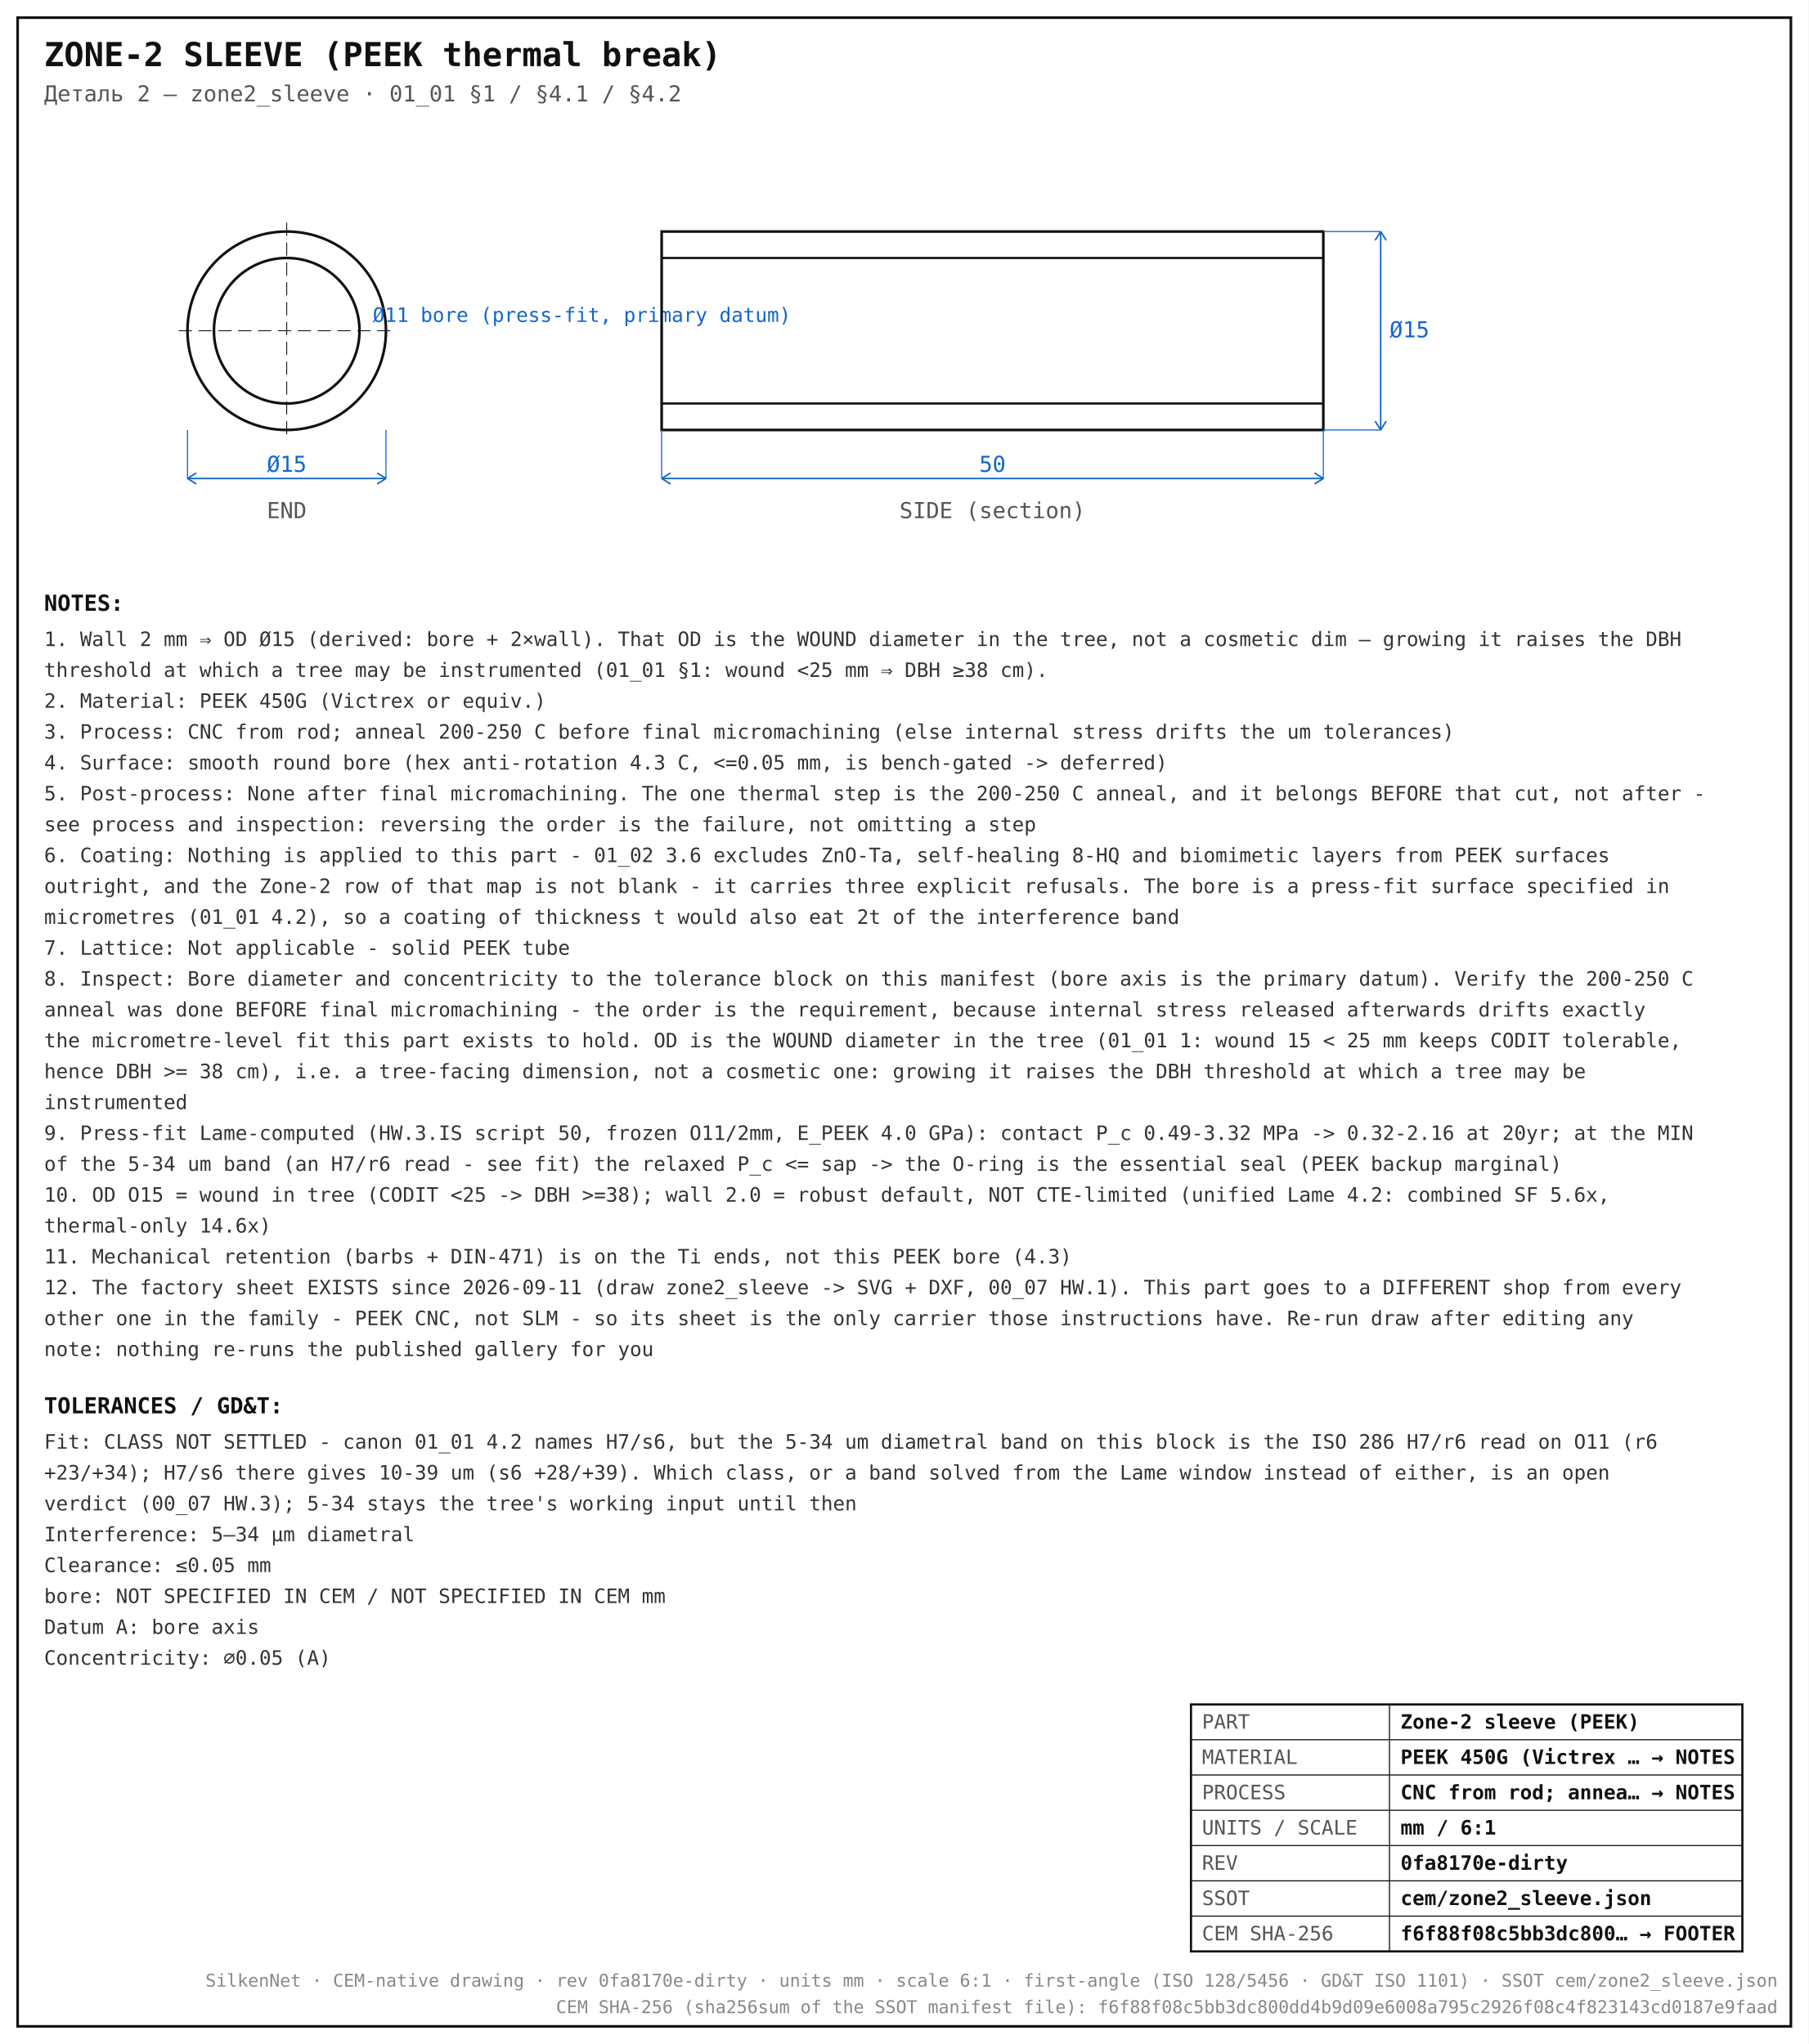
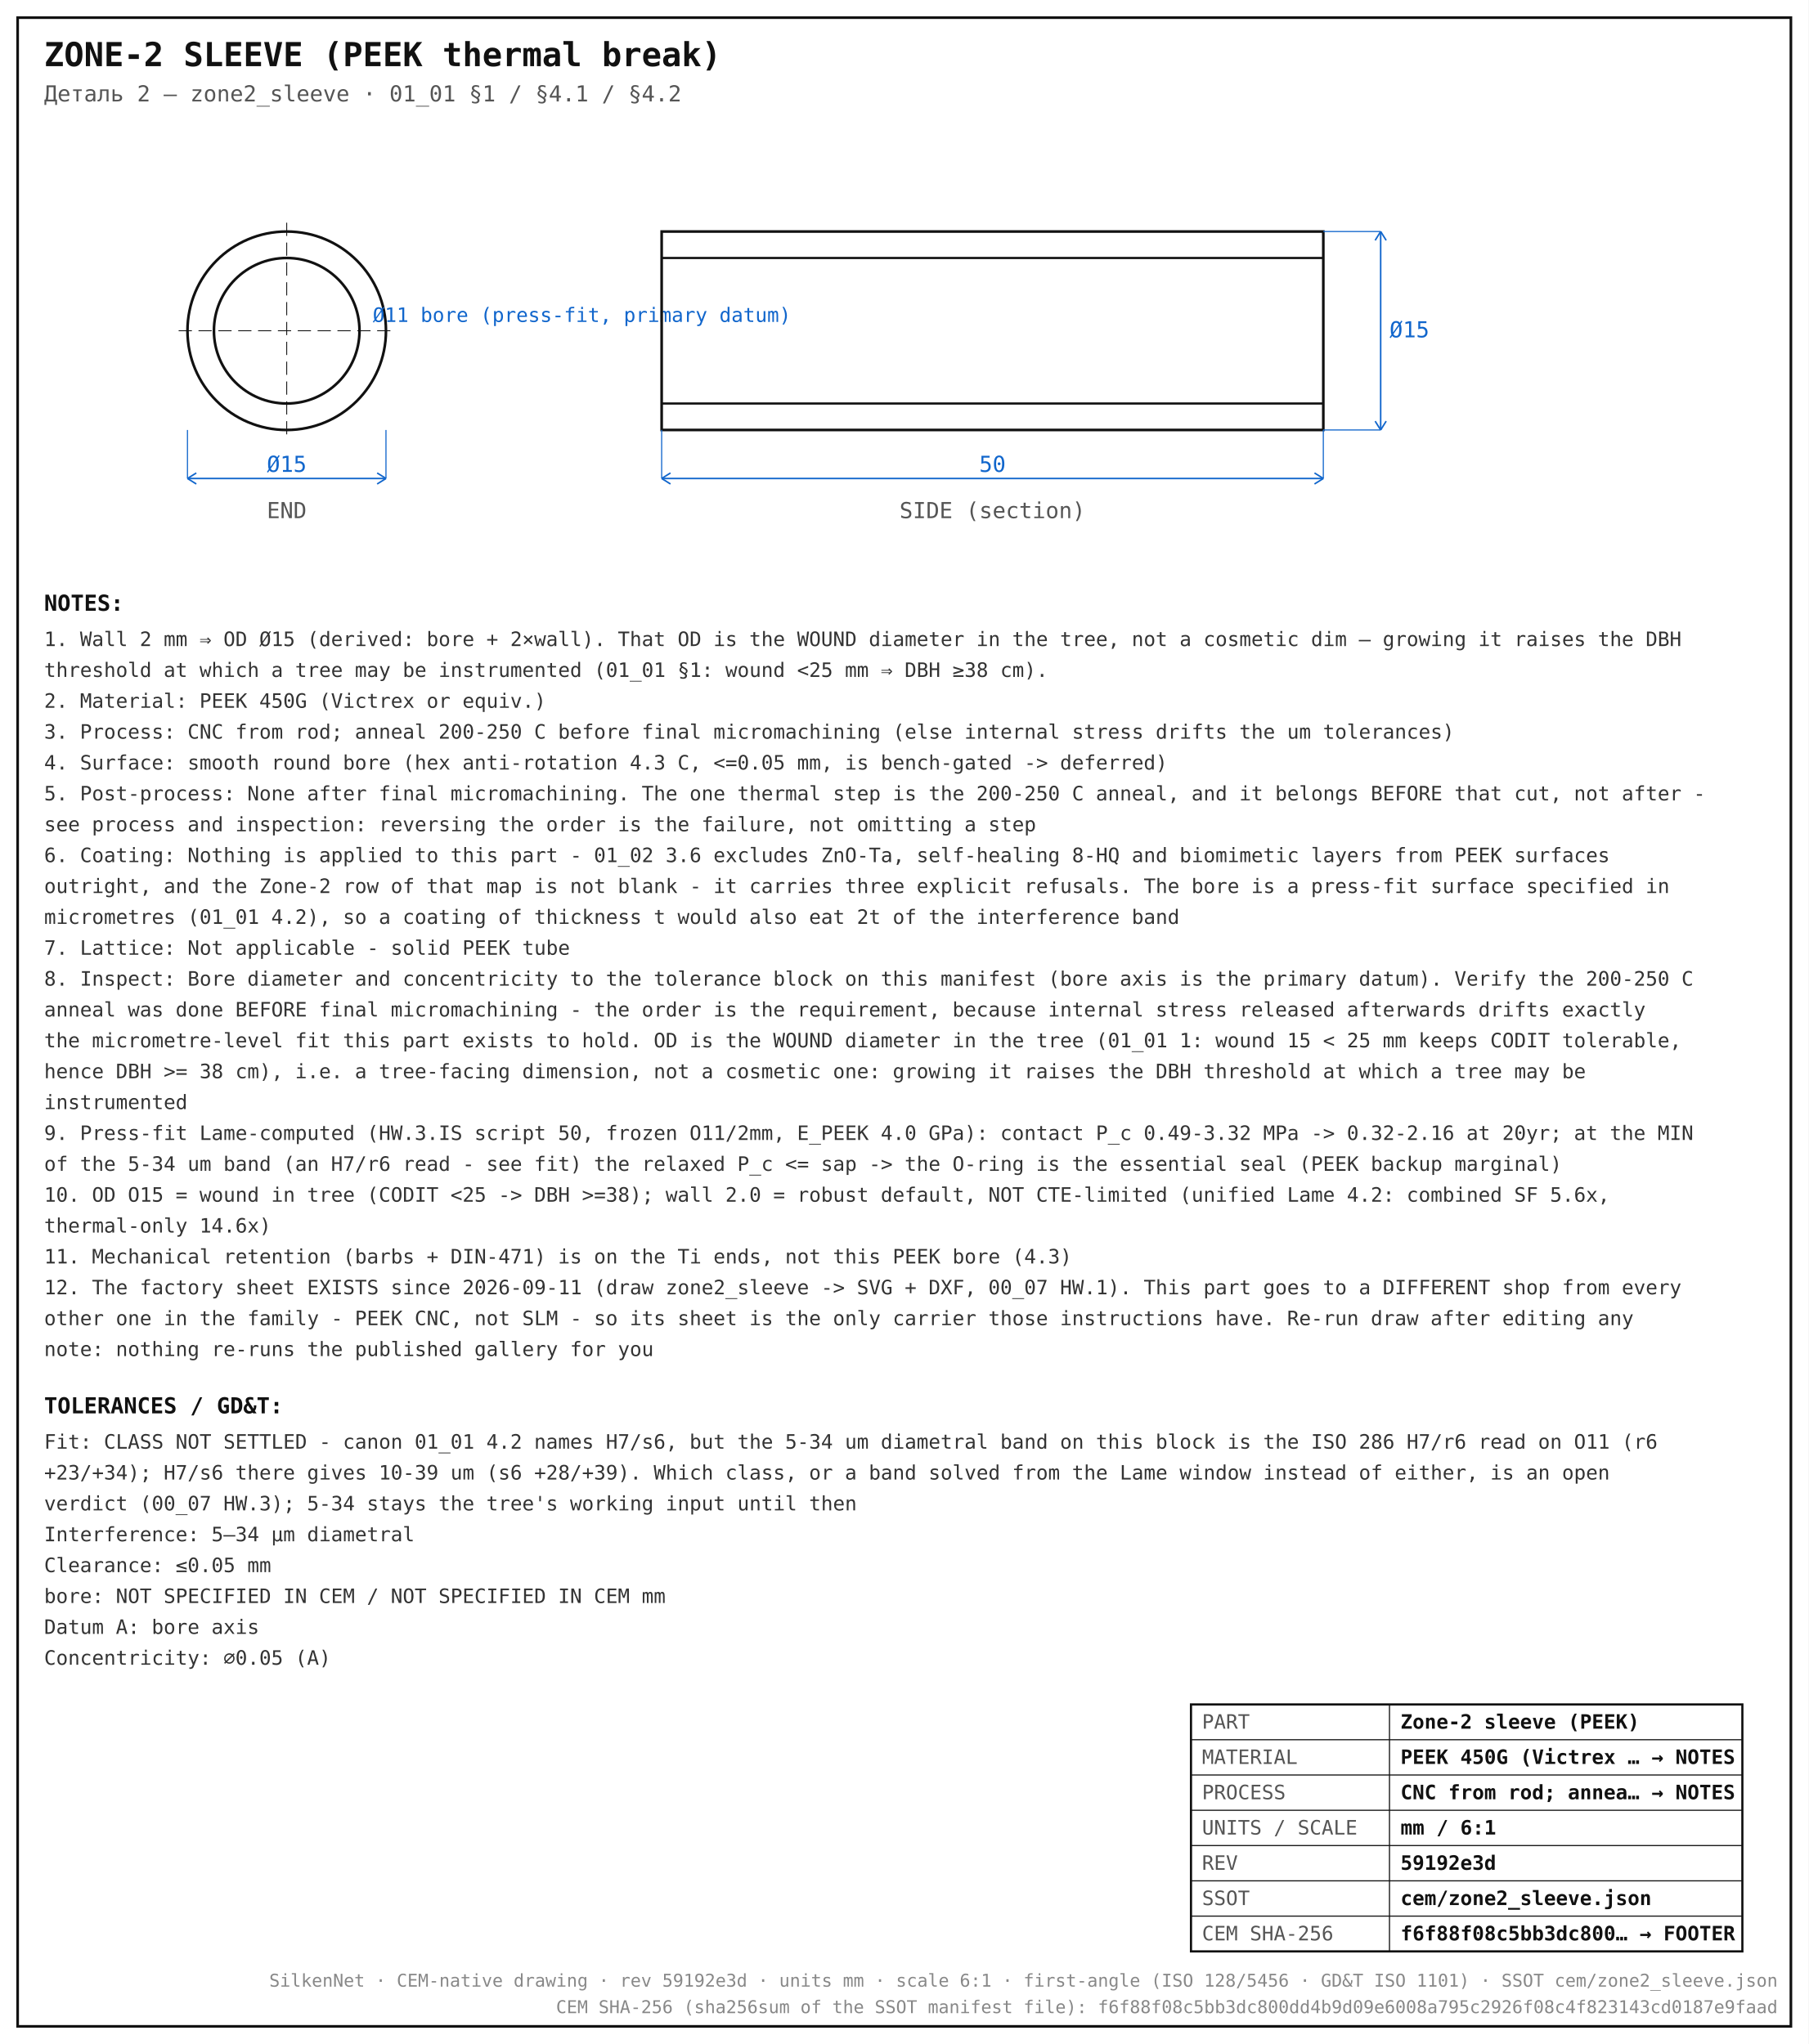
<svg xmlns="http://www.w3.org/2000/svg" width="820" height="927" viewBox="0 0 820 927">
  <rect x="0" y="0" width="820" height="927" fill="white" />
  <rect x="8" y="8" width="804" height="911" fill="none" stroke="#111" stroke-width="1.2" />
  <text x="20" y="30" font-family="monospace" font-size="15" text-anchor="start" fill="#111" font-weight="bold">ZONE-2 SLEEVE  (PEEK thermal break)</text>
  <text x="20" y="46" font-family="monospace" font-size="10" text-anchor="start" fill="#555" font-weight="normal">Деталь 2 — zone2_sleeve · 01_01 §1 / §4.1 / §4.2</text>
  <circle cx="130" cy="150" r="45" fill="none" stroke="#111" stroke-width="1.2" />
  <circle cx="130" cy="150" r="33" fill="none" stroke="#111" stroke-width="1.2" />
  <line x1="81" y1="150" x2="179" y2="150" stroke="#111" stroke-width="0.4" stroke-dasharray="6 3" />
  <line x1="130" y1="101" x2="130" y2="199" stroke="#111" stroke-width="0.4" stroke-dasharray="6 3" />
  <text x="130" y="235" font-family="monospace" font-size="10" text-anchor="middle" fill="#555" font-weight="normal">END</text>
  <line x1="85" y1="195" x2="85" y2="217" stroke="#1166cc" stroke-width="0.5" />
  <line x1="175" y1="195" x2="175" y2="217" stroke="#1166cc" stroke-width="0.5" />
  <line x1="85" y1="217" x2="175" y2="217" stroke="#1166cc" stroke-width="0.7" />
  <line x1="85" y1="217" x2="89" y2="214.5" stroke="#1166cc" stroke-width="0.7" />
  <line x1="85" y1="217" x2="89" y2="219.5" stroke="#1166cc" stroke-width="0.7" />
  <line x1="175" y1="217" x2="171" y2="214.5" stroke="#1166cc" stroke-width="0.7" />
  <line x1="175" y1="217" x2="171" y2="219.5" stroke="#1166cc" stroke-width="0.7" />
  <text x="130" y="214" font-family="monospace" font-size="10" text-anchor="middle" fill="#1166cc" font-weight="normal">Ø15</text>
  <text x="169" y="146" font-family="monospace" font-size="9" text-anchor="start" fill="#1166cc" font-weight="normal">Ø11 bore (press-fit, primary datum)</text>
  <rect x="300" y="105" width="300" height="90" fill="none" stroke="#111" stroke-width="1.2" />
  <line x1="300" y1="117" x2="600" y2="117" stroke="#111" stroke-width="1" />
  <line x1="300" y1="183" x2="600" y2="183" stroke="#111" stroke-width="1" />
  <text x="450" y="235" font-family="monospace" font-size="10" text-anchor="middle" fill="#555" font-weight="normal">SIDE (section)</text>
  <line x1="300" y1="195" x2="300" y2="217" stroke="#1166cc" stroke-width="0.5" />
  <line x1="600" y1="195" x2="600" y2="217" stroke="#1166cc" stroke-width="0.5" />
  <line x1="300" y1="217" x2="600" y2="217" stroke="#1166cc" stroke-width="0.7" />
  <line x1="300" y1="217" x2="304" y2="214.5" stroke="#1166cc" stroke-width="0.7" />
  <line x1="300" y1="217" x2="304" y2="219.5" stroke="#1166cc" stroke-width="0.7" />
  <line x1="600" y1="217" x2="596" y2="214.5" stroke="#1166cc" stroke-width="0.7" />
  <line x1="600" y1="217" x2="596" y2="219.5" stroke="#1166cc" stroke-width="0.7" />
  <text x="450" y="214" font-family="monospace" font-size="10" text-anchor="middle" fill="#1166cc" font-weight="normal">50</text>
  <line x1="600" y1="105" x2="626" y2="105" stroke="#1166cc" stroke-width="0.5" />
  <line x1="600" y1="195" x2="626" y2="195" stroke="#1166cc" stroke-width="0.5" />
  <line x1="626" y1="105" x2="626" y2="195" stroke="#1166cc" stroke-width="0.7" />
  <line x1="626" y1="105" x2="623.5" y2="109" stroke="#1166cc" stroke-width="0.7" />
  <line x1="626" y1="105" x2="628.5" y2="109" stroke="#1166cc" stroke-width="0.7" />
  <line x1="626" y1="195" x2="623.5" y2="191" stroke="#1166cc" stroke-width="0.7" />
  <line x1="626" y1="195" x2="628.5" y2="191" stroke="#1166cc" stroke-width="0.7" />
  <text x="630" y="153" font-family="monospace" font-size="10" text-anchor="start" fill="#1166cc" font-weight="normal">Ø15</text>
  <text x="20" y="277" font-family="monospace" font-size="10" text-anchor="start" fill="#111" font-weight="bold">NOTES:</text>
  <text x="20" y="293" font-family="monospace" font-size="9" text-anchor="start" fill="#333" font-weight="normal">1. Wall 2 mm ⇒ OD Ø15 (derived: bore + 2×wall). That OD is the WOUND diameter in the tree, not a cosmetic dim — growing it raises the DBH</text>
  <text x="20" y="307" font-family="monospace" font-size="9" text-anchor="start" fill="#333" font-weight="normal">   threshold at which a tree may be instrumented (01_01 §1: wound &lt;25 mm ⇒ DBH ≥38 cm).</text>
  <text x="20" y="321" font-family="monospace" font-size="9" text-anchor="start" fill="#333" font-weight="normal">2. Material: PEEK 450G (Victrex or equiv.)</text>
  <text x="20" y="335" font-family="monospace" font-size="9" text-anchor="start" fill="#333" font-weight="normal">3. Process: CNC from rod; anneal 200-250 C before final micromachining (else internal stress drifts the um tolerances)</text>
  <text x="20" y="349" font-family="monospace" font-size="9" text-anchor="start" fill="#333" font-weight="normal">4. Surface: smooth round bore (hex anti-rotation 4.3 C, &lt;=0.05 mm, is bench-gated -&gt; deferred)</text>
  <text x="20" y="363" font-family="monospace" font-size="9" text-anchor="start" fill="#333" font-weight="normal">5. Post-process: None after final micromachining. The one thermal step is the 200-250 C anneal, and it belongs BEFORE that cut, not after -</text>
  <text x="20" y="377" font-family="monospace" font-size="9" text-anchor="start" fill="#333" font-weight="normal">   see process and inspection: reversing the order is the failure, not omitting a step</text>
  <text x="20" y="391" font-family="monospace" font-size="9" text-anchor="start" fill="#333" font-weight="normal">6. Coating: Nothing is applied to this part - 01_02 3.6 excludes ZnO-Ta, self-healing 8-HQ and biomimetic layers from PEEK surfaces</text>
  <text x="20" y="405" font-family="monospace" font-size="9" text-anchor="start" fill="#333" font-weight="normal">   outright, and the Zone-2 row of that map is not blank - it carries three explicit refusals. The bore is a press-fit surface specified in</text>
  <text x="20" y="419" font-family="monospace" font-size="9" text-anchor="start" fill="#333" font-weight="normal">   micrometres (01_01 4.2), so a coating of thickness t would also eat 2t of the interference band</text>
  <text x="20" y="433" font-family="monospace" font-size="9" text-anchor="start" fill="#333" font-weight="normal">7. Lattice: Not applicable - solid PEEK tube</text>
  <text x="20" y="447" font-family="monospace" font-size="9" text-anchor="start" fill="#333" font-weight="normal">8. Inspect: Bore diameter and concentricity to the tolerance block on this manifest (bore axis is the primary datum). Verify the 200-250 C</text>
  <text x="20" y="461" font-family="monospace" font-size="9" text-anchor="start" fill="#333" font-weight="normal">   anneal was done BEFORE final micromachining - the order is the requirement, because internal stress released afterwards drifts exactly</text>
  <text x="20" y="475" font-family="monospace" font-size="9" text-anchor="start" fill="#333" font-weight="normal">   the micrometre-level fit this part exists to hold. OD is the WOUND diameter in the tree (01_01 1: wound 15 &lt; 25 mm keeps CODIT tolerable,</text>
  <text x="20" y="489" font-family="monospace" font-size="9" text-anchor="start" fill="#333" font-weight="normal">   hence DBH &gt;= 38 cm), i.e. a tree-facing dimension, not a cosmetic one: growing it raises the DBH threshold at which a tree may be</text>
  <text x="20" y="503" font-family="monospace" font-size="9" text-anchor="start" fill="#333" font-weight="normal">   instrumented</text>
  <text x="20" y="517" font-family="monospace" font-size="9" text-anchor="start" fill="#333" font-weight="normal">9. Press-fit Lame-computed (HW.3.IS script 50, frozen O11/2mm, E_PEEK 4.0 GPa): contact P_c 0.49-3.32 MPa -&gt; 0.32-2.16 at 20yr; at the MIN</text>
  <text x="20" y="531" font-family="monospace" font-size="9" text-anchor="start" fill="#333" font-weight="normal">   of the 5-34 um band (an H7/r6 read - see fit) the relaxed P_c &lt;= sap -&gt; the O-ring is the essential seal (PEEK backup marginal)</text>
  <text x="20" y="545" font-family="monospace" font-size="9" text-anchor="start" fill="#333" font-weight="normal">10. OD O15 = wound in tree (CODIT &lt;25 -&gt; DBH &gt;=38); wall 2.0 = robust default, NOT CTE-limited (unified Lame 4.2: combined SF 5.6x,</text>
  <text x="20" y="559" font-family="monospace" font-size="9" text-anchor="start" fill="#333" font-weight="normal">   thermal-only 14.6x)</text>
  <text x="20" y="573" font-family="monospace" font-size="9" text-anchor="start" fill="#333" font-weight="normal">11. Mechanical retention (barbs + DIN-471) is on the Ti ends, not this PEEK bore (4.3)</text>
  <text x="20" y="587" font-family="monospace" font-size="9" text-anchor="start" fill="#333" font-weight="normal">12. The factory sheet EXISTS since 2026-09-11 (draw zone2_sleeve -&gt; SVG + DXF, 00_07 HW.1). This part goes to a DIFFERENT shop from every</text>
  <text x="20" y="601" font-family="monospace" font-size="9" text-anchor="start" fill="#333" font-weight="normal">   other one in the family - PEEK CNC, not SLM - so its sheet is the only carrier those instructions have. Re-run draw after editing any</text>
  <text x="20" y="615" font-family="monospace" font-size="9" text-anchor="start" fill="#333" font-weight="normal">   note: nothing re-runs the published gallery for you</text>
  <text x="20" y="641" font-family="monospace" font-size="10" text-anchor="start" fill="#111" font-weight="bold">TOLERANCES / GD&amp;T:</text>
  <text x="20" y="657" font-family="monospace" font-size="9" text-anchor="start" fill="#333" font-weight="normal">Fit: CLASS NOT SETTLED - canon 01_01 4.2 names H7/s6, but the 5-34 um diametral band on this block is the ISO 286 H7/r6 read on O11 (r6</text>
  <text x="20" y="671" font-family="monospace" font-size="9" text-anchor="start" fill="#333" font-weight="normal">   +23/+34); H7/s6 there gives 10-39 um (s6 +28/+39). Which class, or a band solved from the Lame window instead of either, is an open</text>
  <text x="20" y="685" font-family="monospace" font-size="9" text-anchor="start" fill="#333" font-weight="normal">   verdict (00_07 HW.3); 5-34 stays the tree's working input until then</text>
  <text x="20" y="699" font-family="monospace" font-size="9" text-anchor="start" fill="#333" font-weight="normal">Interference: 5–34 µm diametral</text>
  <text x="20" y="713" font-family="monospace" font-size="9" text-anchor="start" fill="#333" font-weight="normal">Clearance: ≤0.05 mm</text>
  <text x="20" y="727" font-family="monospace" font-size="9" text-anchor="start" fill="#333" font-weight="normal">bore: NOT SPECIFIED IN CEM / NOT SPECIFIED IN CEM mm</text>
  <text x="20" y="741" font-family="monospace" font-size="9" text-anchor="start" fill="#333" font-weight="normal">Datum A: bore axis</text>
  <text x="20" y="755" font-family="monospace" font-size="9" text-anchor="start" fill="#333" font-weight="normal">Concentricity: ⌀0.05 (A)</text>
  <rect x="540" y="773" width="250" height="112" fill="none" stroke="#111" stroke-width="1" />
  <line x1="630" y1="773" x2="630" y2="789" stroke="#111" stroke-width="0.5" />
  <text x="545" y="784" font-family="monospace" font-size="9" text-anchor="start" fill="#555" font-weight="normal">PART</text>
  <text x="635" y="784" font-family="monospace" font-size="9" text-anchor="start" fill="#111" font-weight="bold">Zone-2 sleeve (PEEK)</text>
  <line x1="540" y1="789" x2="790" y2="789" stroke="#111" stroke-width="0.5" />
  <line x1="630" y1="789" x2="630" y2="805" stroke="#111" stroke-width="0.5" />
  <text x="545" y="800" font-family="monospace" font-size="9" text-anchor="start" fill="#555" font-weight="normal">MATERIAL</text>
  <text x="635" y="800" font-family="monospace" font-size="9" text-anchor="start" fill="#111" font-weight="bold">PEEK 450G (Victrex … → NOTES</text>
  <line x1="540" y1="805" x2="790" y2="805" stroke="#111" stroke-width="0.5" />
  <line x1="630" y1="805" x2="630" y2="821" stroke="#111" stroke-width="0.5" />
  <text x="545" y="816" font-family="monospace" font-size="9" text-anchor="start" fill="#555" font-weight="normal">PROCESS</text>
  <text x="635" y="816" font-family="monospace" font-size="9" text-anchor="start" fill="#111" font-weight="bold">CNC from rod; annea… → NOTES</text>
  <line x1="540" y1="821" x2="790" y2="821" stroke="#111" stroke-width="0.5" />
  <line x1="630" y1="821" x2="630" y2="837" stroke="#111" stroke-width="0.5" />
  <text x="545" y="832" font-family="monospace" font-size="9" text-anchor="start" fill="#555" font-weight="normal">UNITS / SCALE</text>
  <text x="635" y="832" font-family="monospace" font-size="9" text-anchor="start" fill="#111" font-weight="bold">mm / 6:1</text>
  <line x1="540" y1="837" x2="790" y2="837" stroke="#111" stroke-width="0.5" />
  <line x1="630" y1="837" x2="630" y2="853" stroke="#111" stroke-width="0.5" />
  <text x="545" y="848" font-family="monospace" font-size="9" text-anchor="start" fill="#555" font-weight="normal">REV</text>
-   <text x="635" y="848" font-family="monospace" font-size="9" text-anchor="start" fill="#111" font-weight="bold">0fa8170e-dirty</text>
+   <text x="635" y="848" font-family="monospace" font-size="9" text-anchor="start" fill="#111" font-weight="bold">59192e3d</text>
  <line x1="540" y1="853" x2="790" y2="853" stroke="#111" stroke-width="0.5" />
  <line x1="630" y1="853" x2="630" y2="869" stroke="#111" stroke-width="0.5" />
  <text x="545" y="864" font-family="monospace" font-size="9" text-anchor="start" fill="#555" font-weight="normal">SSOT</text>
  <text x="635" y="864" font-family="monospace" font-size="9" text-anchor="start" fill="#111" font-weight="bold">cem/zone2_sleeve.json</text>
  <line x1="540" y1="869" x2="790" y2="869" stroke="#111" stroke-width="0.5" />
  <line x1="630" y1="869" x2="630" y2="885" stroke="#111" stroke-width="0.5" />
  <text x="545" y="880" font-family="monospace" font-size="9" text-anchor="start" fill="#555" font-weight="normal">CEM SHA-256</text>
  <text x="635" y="880" font-family="monospace" font-size="9" text-anchor="start" fill="#111" font-weight="bold">f6f88f08c5bb3dc800… → FOOTER</text>
-   <text x="806" y="901" font-family="monospace" font-size="8" text-anchor="end" fill="#888" font-weight="normal">SilkenNet · CEM-native drawing · rev 0fa8170e-dirty · units mm · scale 6:1 · first-angle (ISO 128/5456 · GD&amp;T ISO 1101) · SSOT cem/zone2_sleeve.json</text>
+   <text x="806" y="901" font-family="monospace" font-size="8" text-anchor="end" fill="#888" font-weight="normal">SilkenNet · CEM-native drawing · rev 59192e3d · units mm · scale 6:1 · first-angle (ISO 128/5456 · GD&amp;T ISO 1101) · SSOT cem/zone2_sleeve.json</text>
  <text x="806" y="913" font-family="monospace" font-size="8" text-anchor="end" fill="#888" font-weight="normal">CEM SHA-256 (sha256sum of the SSOT manifest file): f6f88f08c5bb3dc800dd4b9d09e6008a795c2926f08c4f823143cd0187e9faad</text>
</svg>
